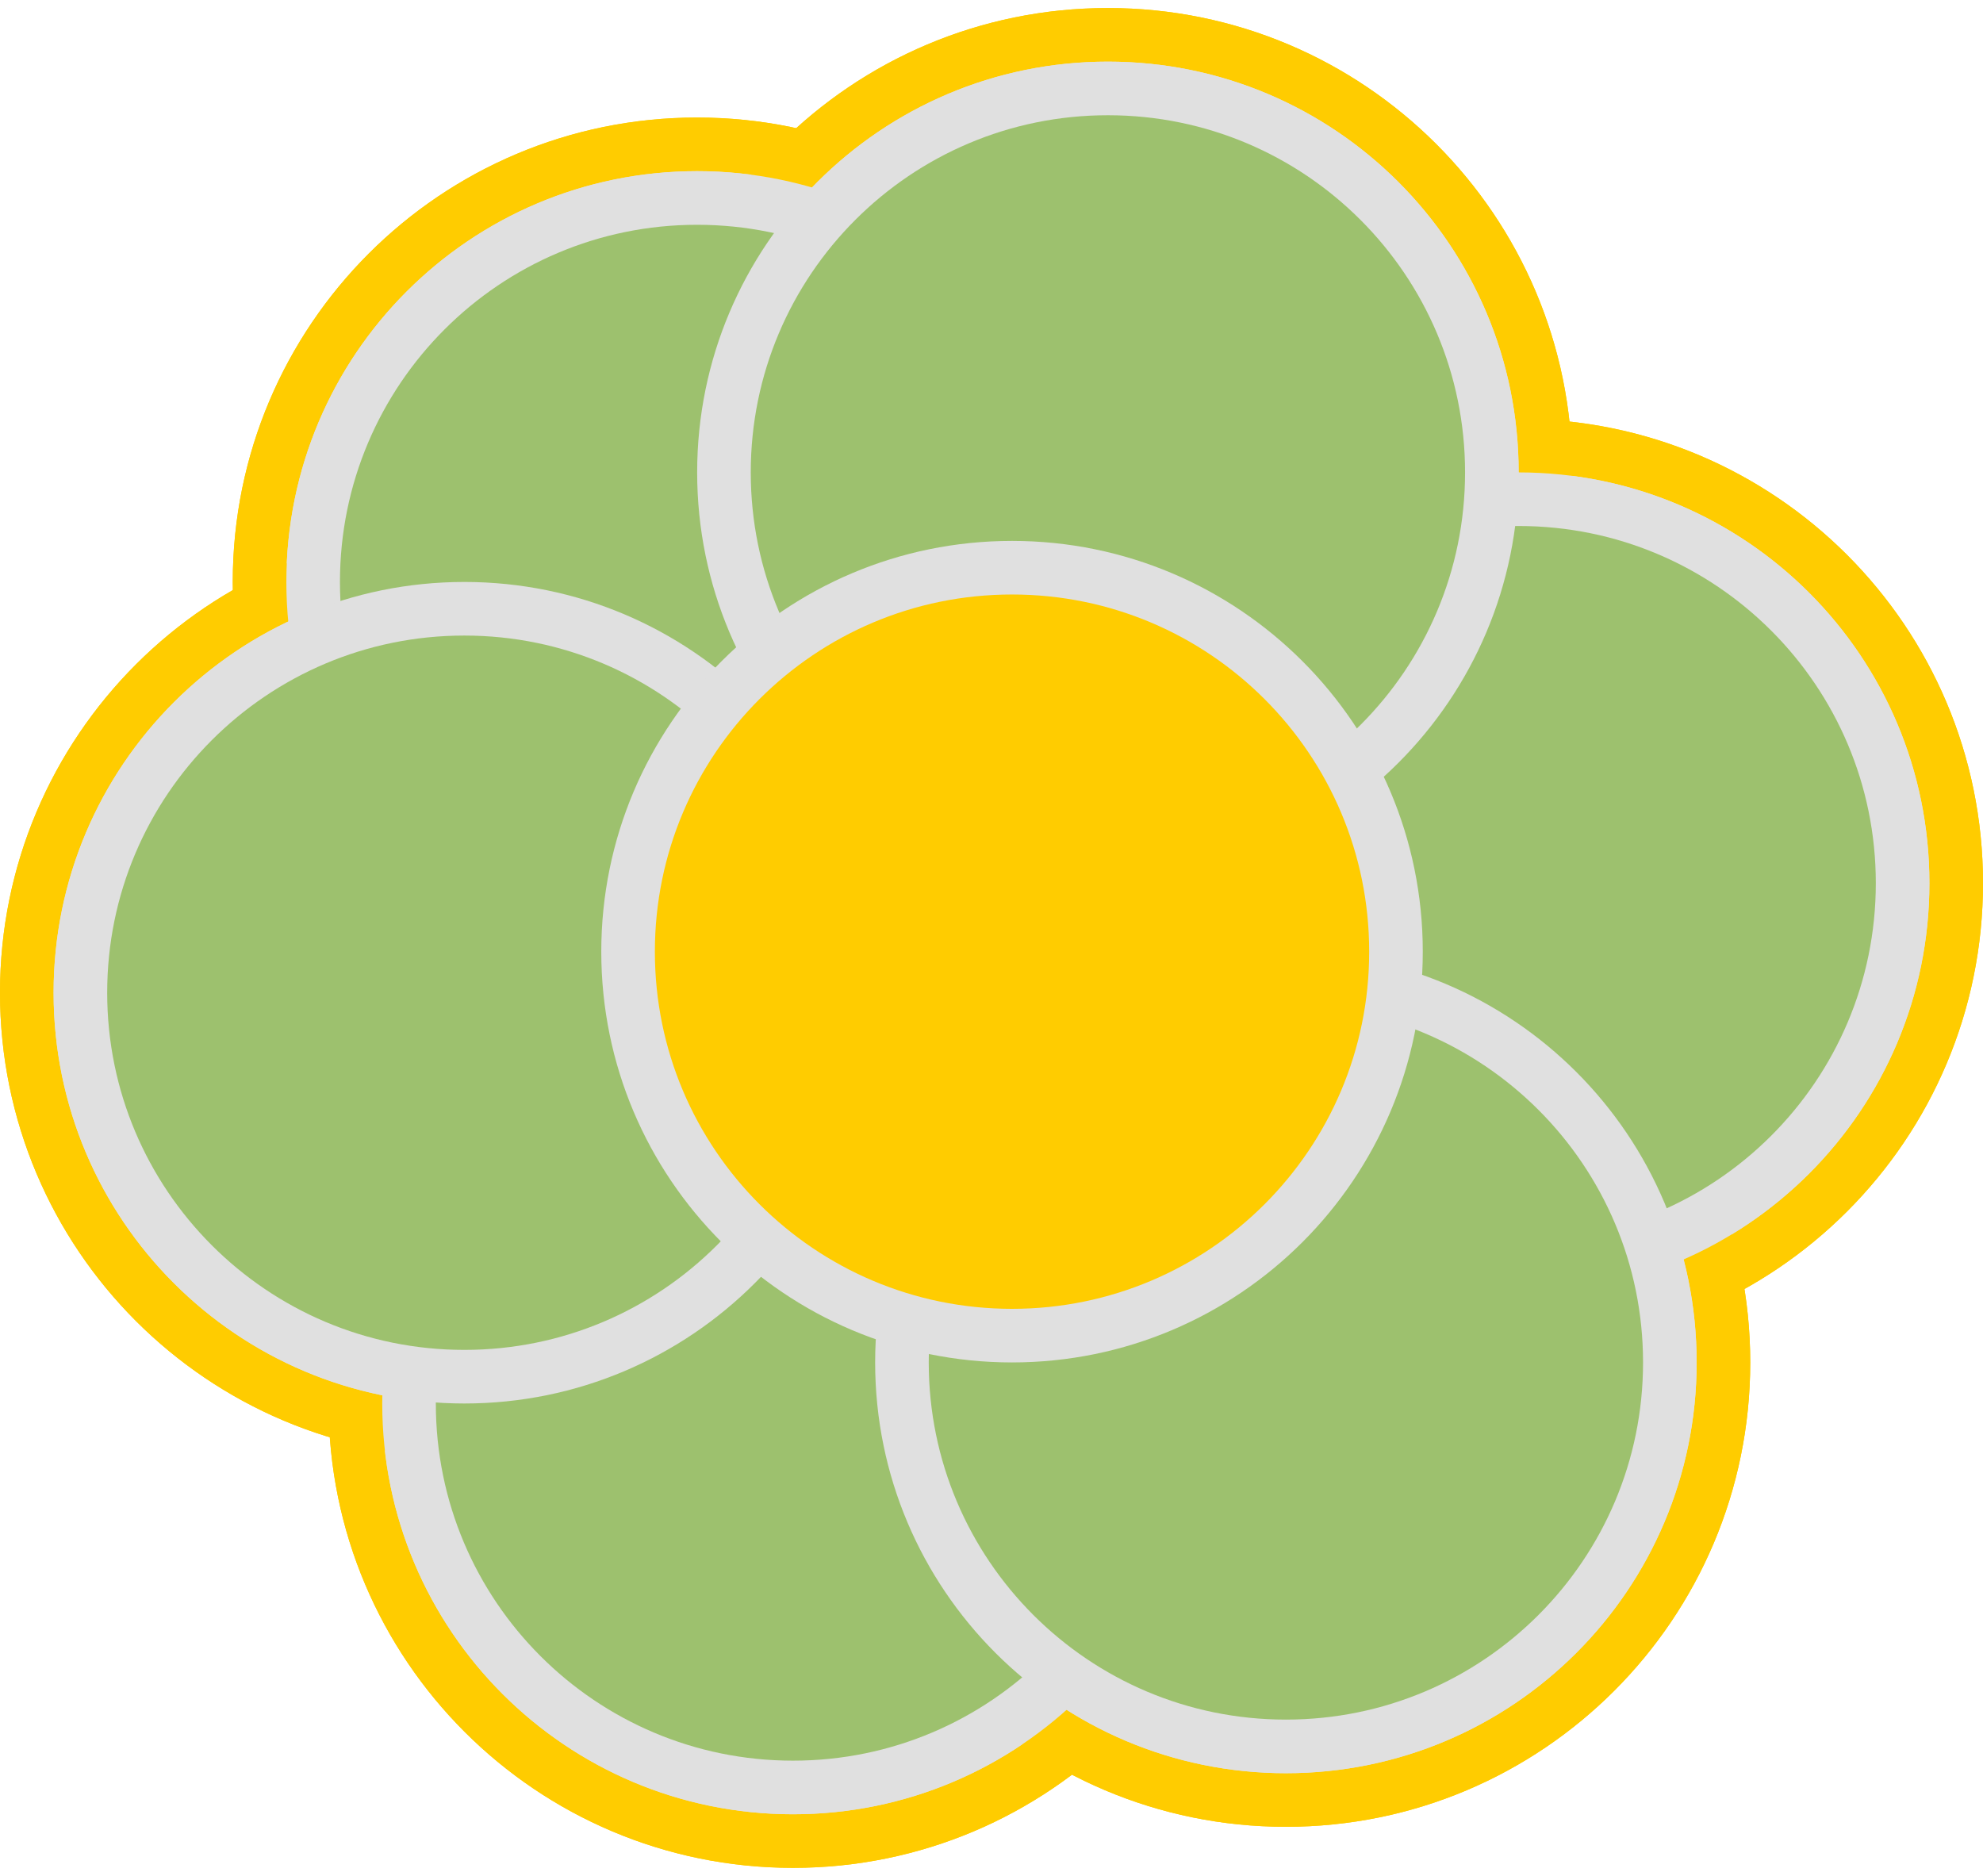
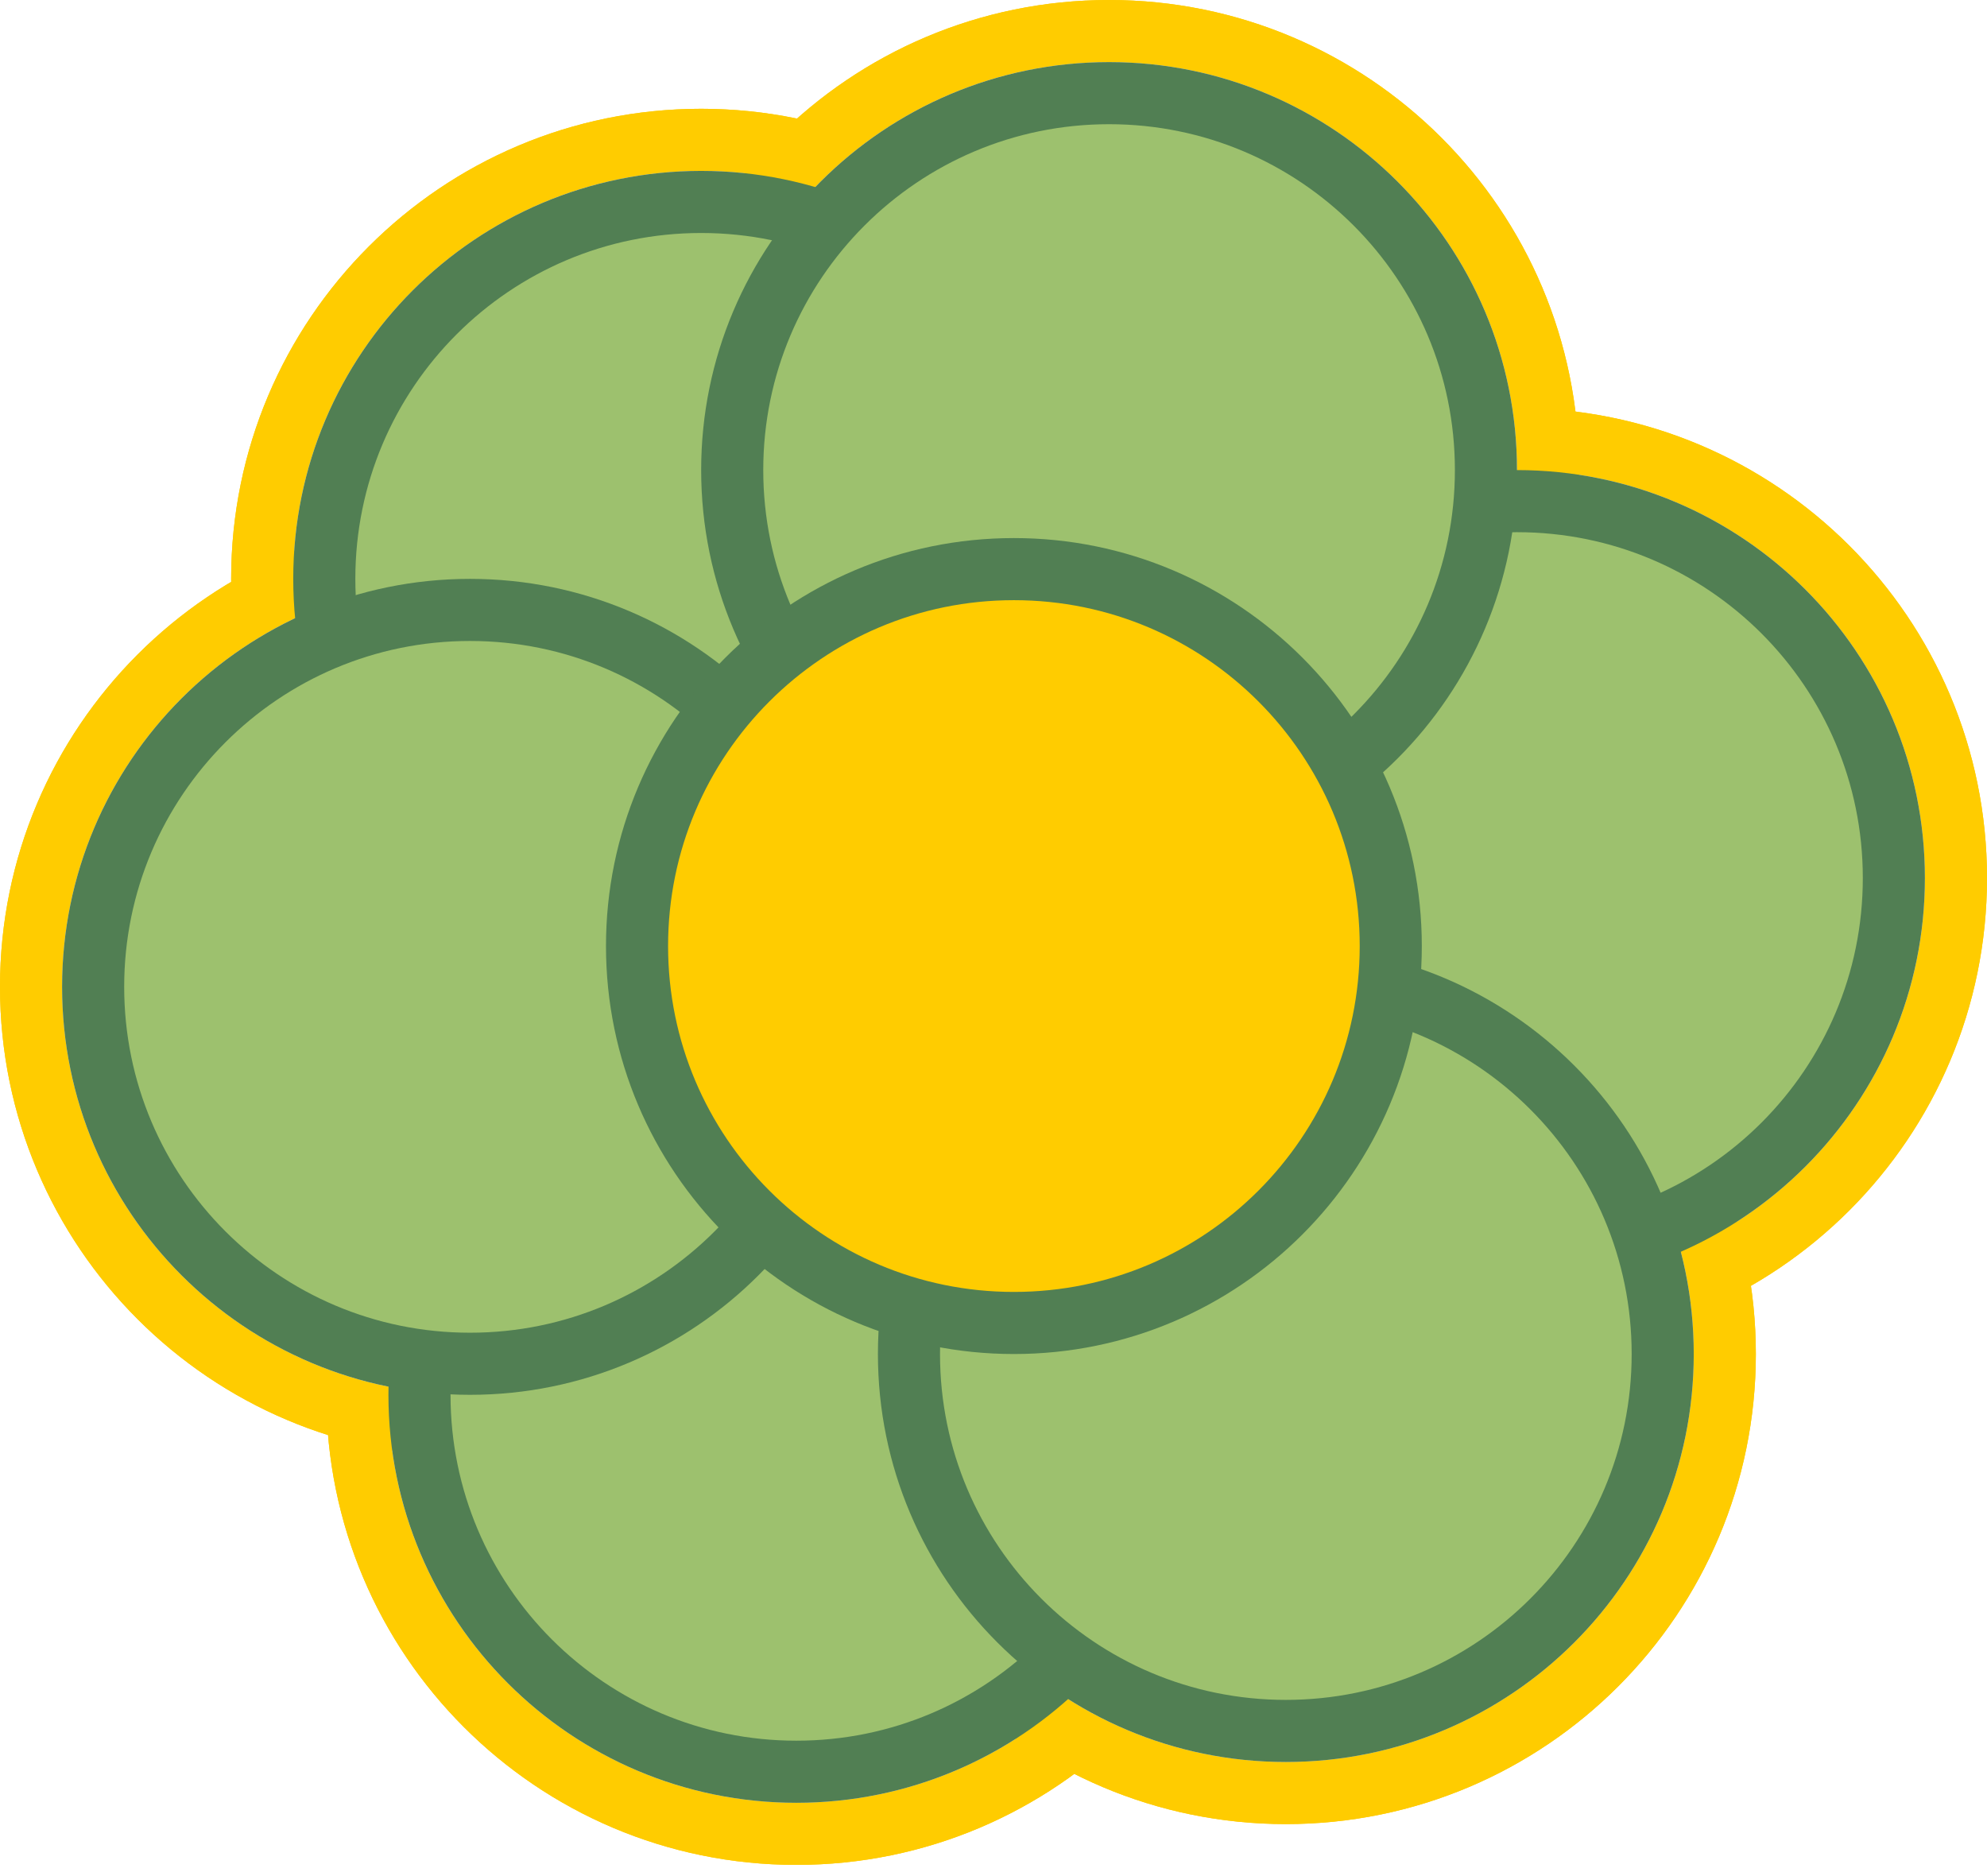
- <svg xmlns="http://www.w3.org/2000/svg" width="37" height="35" viewBox="0 0 37 35" fill="none">
-   <path d="M18.883 31.029C26.214 31.029 32.157 25.086 32.157 17.756C32.157 10.425 26.214 4.482 18.883 4.482C11.552 4.482 5.609 10.425 5.609 17.756C5.609 25.086 11.552 31.029 18.883 31.029Z" fill="#9DC16E" stroke="#FFCC00" />
-   <path d="M13.007 19.022C17.516 19.022 21.172 15.367 21.172 10.858C21.172 6.349 17.516 2.693 13.007 2.693C8.498 2.693 4.843 6.349 4.843 10.858C4.843 15.367 8.498 19.022 13.007 19.022Z" fill="#9DC16E" stroke="#FFCC00" />
-   <path d="M19.916 10.858C19.916 14.673 16.823 17.766 13.007 17.766C9.192 17.766 6.098 14.673 6.098 10.858C6.098 7.042 9.192 3.949 13.007 3.949C16.823 3.949 19.916 7.042 19.916 10.858ZM13.007 19.022C17.516 19.022 21.172 15.367 21.172 10.858C21.172 6.349 17.516 2.693 13.007 2.693C8.498 2.693 4.843 6.349 4.843 10.858C4.843 15.367 8.498 19.022 13.007 19.022Z" fill="#E0E0E0" stroke="#FFCC00" />
-   <path d="M14.796 34.35C19.305 34.35 22.96 30.695 22.96 26.186C22.96 21.677 19.305 18.022 14.796 18.022C10.287 18.022 6.631 21.677 6.631 26.186C6.631 30.695 10.287 34.35 14.796 34.35Z" fill="#9DC16E" stroke="#FFCC00" />
-   <path d="M21.704 26.186C21.704 30.002 18.611 33.095 14.796 33.095C10.98 33.095 7.887 30.002 7.887 26.186C7.887 22.37 10.98 19.277 14.796 19.277C18.611 19.277 21.704 22.37 21.704 26.186ZM14.796 34.35C19.305 34.35 22.96 30.695 22.96 26.186C22.96 21.677 19.305 18.022 14.796 18.022C10.287 18.022 6.631 21.677 6.631 26.186C6.631 30.695 10.287 34.35 14.796 34.35Z" fill="#E0E0E0" stroke="#FFCC00" />
-   <path d="M28.336 24.642C32.845 24.642 36.5 20.987 36.5 16.478C36.5 11.969 32.845 8.314 28.336 8.314C23.827 8.314 20.172 11.969 20.172 16.478C20.172 20.987 23.827 24.642 28.336 24.642Z" fill="#9DC16E" stroke="#FFCC00" />
-   <path d="M35.245 16.478C35.245 20.294 32.151 23.387 28.336 23.387C24.52 23.387 21.427 20.294 21.427 16.478C21.427 12.662 24.52 9.569 28.336 9.569C32.151 9.569 35.245 12.662 35.245 16.478ZM28.336 24.642C32.845 24.642 36.5 20.987 36.5 16.478C36.5 11.969 32.845 8.314 28.336 8.314C23.827 8.314 20.172 11.969 20.172 16.478C20.172 20.987 23.827 24.642 28.336 24.642Z" fill="#E0E0E0" stroke="#FFCC00" />
-   <path d="M8.664 26.686C13.173 26.686 16.828 23.031 16.828 18.522C16.828 14.013 13.173 10.358 8.664 10.358C4.155 10.358 0.5 14.013 0.5 18.522C0.5 23.031 4.155 26.686 8.664 26.686Z" fill="#9DC16E" stroke="#FFCC00" />
-   <path d="M15.573 18.522C15.573 22.337 12.48 25.431 8.664 25.431C4.849 25.431 1.755 22.337 1.755 18.522C1.755 14.706 4.849 11.613 8.664 11.613C12.48 11.613 15.573 14.706 15.573 18.522ZM8.664 26.686C13.173 26.686 16.828 23.031 16.828 18.522C16.828 14.013 13.173 10.358 8.664 10.358C4.155 10.358 0.5 14.013 0.5 18.522C0.5 23.031 4.155 26.686 8.664 26.686Z" fill="#E0E0E0" stroke="#FFCC00" />
-   <path d="M23.993 33.584C28.502 33.584 32.157 29.929 32.157 25.42C32.157 20.911 28.502 17.255 23.993 17.255C19.484 17.255 15.829 20.911 15.829 25.42C15.829 29.929 19.484 33.584 23.993 33.584Z" fill="#9DC16E" stroke="#FFCC00" />
-   <path d="M30.901 25.42C30.901 29.235 27.808 32.328 23.993 32.328C20.177 32.328 17.084 29.235 17.084 25.42C17.084 21.604 20.177 18.511 23.993 18.511C27.808 18.511 30.901 21.604 30.901 25.42ZM23.993 33.584C28.502 33.584 32.157 29.929 32.157 25.42C32.157 20.911 28.502 17.255 23.993 17.255C19.484 17.255 15.829 20.911 15.829 25.42C15.829 29.929 19.484 33.584 23.993 33.584Z" fill="#E0E0E0" stroke="#FFCC00" />
-   <path d="M20.672 16.978C25.18 16.978 28.836 13.323 28.836 8.814C28.836 4.305 25.18 0.65 20.672 0.65C16.163 0.65 12.507 4.305 12.507 8.814C12.507 13.323 16.163 16.978 20.672 16.978Z" fill="#9DC16E" stroke="#FFCC00" />
-   <path d="M27.58 8.814C27.58 12.629 24.487 15.723 20.672 15.723C16.856 15.723 13.763 12.629 13.763 8.814C13.763 4.998 16.856 1.905 20.672 1.905C24.487 1.905 27.58 4.998 27.58 8.814ZM20.672 16.978C25.18 16.978 28.836 13.323 28.836 8.814C28.836 4.305 25.18 0.65 20.672 0.65C16.163 0.65 12.507 4.305 12.507 8.814C12.507 13.323 16.163 16.978 20.672 16.978Z" fill="#E0E0E0" stroke="#FFCC00" />
-   <path d="M18.883 25.92C23.392 25.92 27.047 22.264 27.047 17.756C27.047 13.246 23.392 9.591 18.883 9.591C14.374 9.591 10.719 13.246 10.719 17.756C10.719 22.264 14.374 25.92 18.883 25.92Z" fill="#FFCC00" stroke="#FFCC00" />
-   <path d="M25.792 17.756C25.792 21.571 22.699 24.664 18.883 24.664C15.068 24.664 11.975 21.571 11.975 17.756C11.975 13.94 15.068 10.847 18.883 10.847C22.699 10.847 25.792 13.94 25.792 17.756ZM18.883 25.92C23.392 25.92 27.047 22.264 27.047 17.756C27.047 13.246 23.392 9.591 18.883 9.591C14.374 9.591 10.719 13.246 10.719 17.756C10.719 22.264 14.374 25.92 18.883 25.92Z" fill="#E0E0E0" stroke="#FFCC00" />
-   <circle cx="18.883" cy="17.756" r="12.774" fill="#9DC16E" />
-   <circle cx="13.007" cy="10.858" r="7.164" fill="#9DC16E" stroke="#E0E0E0" />
-   <circle cx="14.796" cy="26.186" r="7.164" fill="#9DC16E" stroke="#E0E0E0" />
-   <circle cx="28.336" cy="16.478" r="7.164" fill="#9DC16E" stroke="#E0E0E0" />
-   <circle cx="8.664" cy="18.522" r="7.164" fill="#9DC16E" stroke="#E0E0E0" />
-   <circle cx="23.993" cy="25.42" r="7.164" fill="#9DC16E" stroke="#E0E0E0" />
-   <circle cx="20.672" cy="8.814" r="7.164" fill="#9DC16E" stroke="#E0E0E0" />
-   <circle cx="18.883" cy="17.756" r="7.164" fill="#FFCC00" stroke="#E0E0E0" />
+ <svg xmlns="http://www.w3.org/2000/svg" width="160" height="151" viewBox="0 0 160 151" fill="none">
+   <path d="M81.642 133.413C113.257 133.413 138.887 107.783 138.887 76.168C138.887 44.553 113.257 18.924 81.642 18.924C50.027 18.924 24.398 44.553 24.398 76.168C24.398 107.783 50.027 133.413 81.642 133.413Z" fill="#9DC16E" stroke="#FFCC00" stroke-width="5" />
+   <path d="M56.459 81.953C75.981 81.953 91.806 66.127 91.806 46.606C91.806 27.084 75.981 11.259 56.459 11.259C36.938 11.259 21.113 27.084 21.113 46.606C21.113 66.127 36.938 81.953 56.459 81.953Z" fill="#9DC16E" stroke="#FFCC00" stroke-width="5" />
+   <path d="M85.711 46.606C85.711 62.761 72.615 75.858 56.459 75.858C40.304 75.858 27.208 62.761 27.208 46.606C27.208 30.451 40.304 17.354 56.459 17.354C72.615 17.354 85.711 30.451 85.711 46.606ZM56.459 81.953C75.981 81.953 91.806 66.127 91.806 46.606C91.806 27.084 75.981 11.259 56.459 11.259C36.938 11.259 21.113 27.084 21.113 46.606C21.113 66.127 36.938 81.953 56.459 81.953Z" fill="#E0E0E0" stroke="#FFCC00" stroke-width="5" />
+   <path d="M64.124 147.646C83.646 147.646 99.471 131.821 99.471 112.299C99.471 92.778 83.646 76.952 64.124 76.952C44.603 76.952 28.777 92.778 28.777 112.299C28.777 131.821 44.603 147.646 64.124 147.646Z" fill="#9DC16E" stroke="#FFCC00" stroke-width="5" />
+   <path d="M93.376 112.299C93.376 128.454 80.279 141.551 64.124 141.551C47.969 141.551 34.872 128.454 34.872 112.299C34.872 96.144 47.969 83.047 64.124 83.047C80.279 83.047 93.376 96.144 93.376 112.299ZM64.124 147.646C83.646 147.646 99.471 131.821 99.471 112.299C99.471 92.778 83.646 76.952 64.124 76.952C44.603 76.952 28.777 92.778 28.777 112.299C28.777 131.821 44.603 147.646 64.124 147.646Z" fill="#E0E0E0" stroke="#FFCC00" stroke-width="5" />
+   <path d="M122.153 106.04C141.675 106.04 157.5 90.215 157.5 70.693C157.5 51.172 141.675 35.347 122.153 35.347C102.632 35.347 86.807 51.172 86.807 70.693C86.807 90.215 102.632 106.04 122.153 106.04Z" fill="#9DC16E" stroke="#FFCC00" stroke-width="5" />
+   <path d="M151.405 70.693C151.405 86.849 138.309 99.945 122.153 99.945C105.998 99.945 92.901 86.849 92.901 70.693C92.901 54.538 105.998 41.442 122.153 41.442C138.309 41.442 151.405 54.538 151.405 70.693ZM122.153 106.04C141.675 106.04 157.5 90.215 157.5 70.693C157.5 51.172 141.675 35.347 122.153 35.347C102.632 35.347 86.807 51.172 86.807 70.693C86.807 90.215 102.632 106.04 122.153 106.04Z" fill="#E0E0E0" stroke="#FFCC00" stroke-width="5" />
+   <path d="M37.847 114.799C57.368 114.799 73.193 98.974 73.193 79.453C73.193 59.931 57.368 44.106 37.847 44.106C18.325 44.106 2.5 59.931 2.5 79.453C2.5 98.974 18.325 114.799 37.847 114.799Z" fill="#9DC16E" stroke="#FFCC00" stroke-width="5" />
+   <path d="M67.099 79.453C67.099 95.608 54.002 108.705 37.847 108.705C21.691 108.705 8.595 95.608 8.595 79.453C8.595 63.297 21.691 50.201 37.847 50.201C54.002 50.201 67.099 63.297 67.099 79.453ZM37.847 114.799C57.368 114.799 73.193 98.974 73.193 79.453C73.193 59.931 57.368 44.106 37.847 44.106C18.325 44.106 2.5 59.931 2.5 79.453C2.5 98.974 18.325 114.799 37.847 114.799Z" fill="#E0E0E0" stroke="#FFCC00" stroke-width="5" />
+   <path d="M103.54 144.361C123.061 144.361 138.887 128.536 138.887 109.015C138.887 89.493 123.061 73.668 103.54 73.668C84.019 73.668 68.193 89.493 68.193 109.015C68.193 128.536 84.019 144.361 103.54 144.361Z" fill="#9DC16E" stroke="#FFCC00" stroke-width="5" />
+   <path d="M132.792 109.015C132.792 125.17 119.695 138.266 103.54 138.266C87.385 138.266 74.288 125.17 74.288 109.015C74.288 92.859 87.385 79.763 103.54 79.763C119.695 79.763 132.792 92.859 132.792 109.015ZM103.54 144.361C123.061 144.361 138.887 128.536 138.887 109.015C138.887 89.493 123.061 73.668 103.54 73.668C84.019 73.668 68.193 89.493 68.193 109.015C68.193 128.536 84.019 144.361 103.54 144.361Z" fill="#E0E0E0" stroke="#FFCC00" stroke-width="5" />
+   <path d="M89.307 73.193C108.828 73.193 124.653 57.368 124.653 37.847C124.653 18.325 108.828 2.5 89.307 2.5C69.785 2.5 53.96 18.325 53.96 37.847C53.96 57.368 69.785 73.193 89.307 73.193Z" fill="#9DC16E" stroke="#FFCC00" stroke-width="5" />
+   <path d="M118.558 37.847C118.558 54.002 105.462 67.099 89.307 67.099C73.151 67.099 60.055 54.002 60.055 37.847C60.055 21.691 73.151 8.595 89.307 8.595C105.462 8.595 118.558 21.691 118.558 37.847ZM89.307 73.193C108.828 73.193 124.653 57.368 124.653 37.847C124.653 18.325 108.828 2.5 89.307 2.5C69.785 2.5 53.96 18.325 53.96 37.847C53.96 57.368 69.785 73.193 89.307 73.193Z" fill="#E0E0E0" stroke="#FFCC00" stroke-width="5" />
+   <path d="M81.642 111.515C101.164 111.515 116.989 95.689 116.989 76.168C116.989 56.647 101.164 40.821 81.642 40.821C62.121 40.821 46.296 56.647 46.296 76.168C46.296 95.689 62.121 111.515 81.642 111.515Z" fill="#FFCC00" stroke="#FFCC00" stroke-width="5" />
+   <path d="M110.894 76.168C110.894 92.323 97.798 105.42 81.642 105.42C65.487 105.42 52.391 92.323 52.391 76.168C52.391 60.013 65.487 46.916 81.642 46.916C97.798 46.916 110.894 60.013 110.894 76.168ZM81.642 111.515C101.164 111.515 116.989 95.689 116.989 76.168C116.989 56.647 101.164 40.821 81.642 40.821C62.121 40.821 46.296 56.647 46.296 76.168C46.296 95.689 62.121 111.515 81.642 111.515Z" fill="#E0E0E0" stroke="#FFCC00" stroke-width="5" />
+   <path d="M133.887 76.168C133.887 105.022 110.496 128.413 81.642 128.413C52.788 128.413 29.398 105.022 29.398 76.168C29.398 47.314 52.788 23.924 81.642 23.924C110.496 23.924 133.887 47.314 133.887 76.168Z" fill="#9DC16E" stroke="#517F53" stroke-width="5" />
+   <path d="M86.806 46.606C86.806 63.366 73.219 76.953 56.459 76.953C39.699 76.953 26.113 63.366 26.113 46.606C26.113 29.846 39.699 16.259 56.459 16.259C73.219 16.259 86.806 29.846 86.806 46.606Z" fill="#9DC16E" stroke="#517F53" stroke-width="5" />
+   <path d="M94.471 112.299C94.471 129.059 80.884 142.646 64.124 142.646C47.364 142.646 33.778 129.059 33.778 112.299C33.778 95.539 47.364 81.952 64.124 81.952C80.884 81.952 94.471 95.539 94.471 112.299Z" fill="#9DC16E" stroke="#517F53" stroke-width="5" />
+   <path d="M152.5 70.693C152.5 87.453 138.913 101.04 122.153 101.04C105.393 101.04 91.807 87.453 91.807 70.693C91.807 53.933 105.393 40.347 122.153 40.347C138.913 40.347 152.5 53.933 152.5 70.693Z" fill="#9DC16E" stroke="#517F53" stroke-width="5" />
+   <path d="M68.193 79.453C68.193 96.213 54.607 109.799 37.847 109.799C21.087 109.799 7.5 96.213 7.5 79.453C7.5 62.693 21.087 49.106 37.847 49.106C54.607 49.106 68.193 62.693 68.193 79.453Z" fill="#9DC16E" stroke="#517F53" stroke-width="5" />
+   <path d="M133.887 109.015C133.887 125.775 120.3 139.361 103.54 139.361C86.78 139.361 73.193 125.775 73.193 109.015C73.193 92.254 86.78 78.668 103.54 78.668C120.3 78.668 133.887 92.254 133.887 109.015Z" fill="#9DC16E" stroke="#517F53" stroke-width="5" />
+   <path d="M119.653 37.847C119.653 54.607 106.067 68.193 89.307 68.193C72.547 68.193 58.96 54.607 58.96 37.847C58.96 21.087 72.547 7.5 89.307 7.5C106.067 7.5 119.653 21.087 119.653 37.847Z" fill="#9DC16E" stroke="#517F53" stroke-width="5" />
+   <path d="M111.989 76.168C111.989 92.928 98.402 106.515 81.642 106.515C64.882 106.515 51.296 92.928 51.296 76.168C51.296 59.408 64.882 45.821 81.642 45.821C98.402 45.821 111.989 59.408 111.989 76.168Z" fill="#FFCC00" stroke="#517F53" stroke-width="5" />
</svg>
